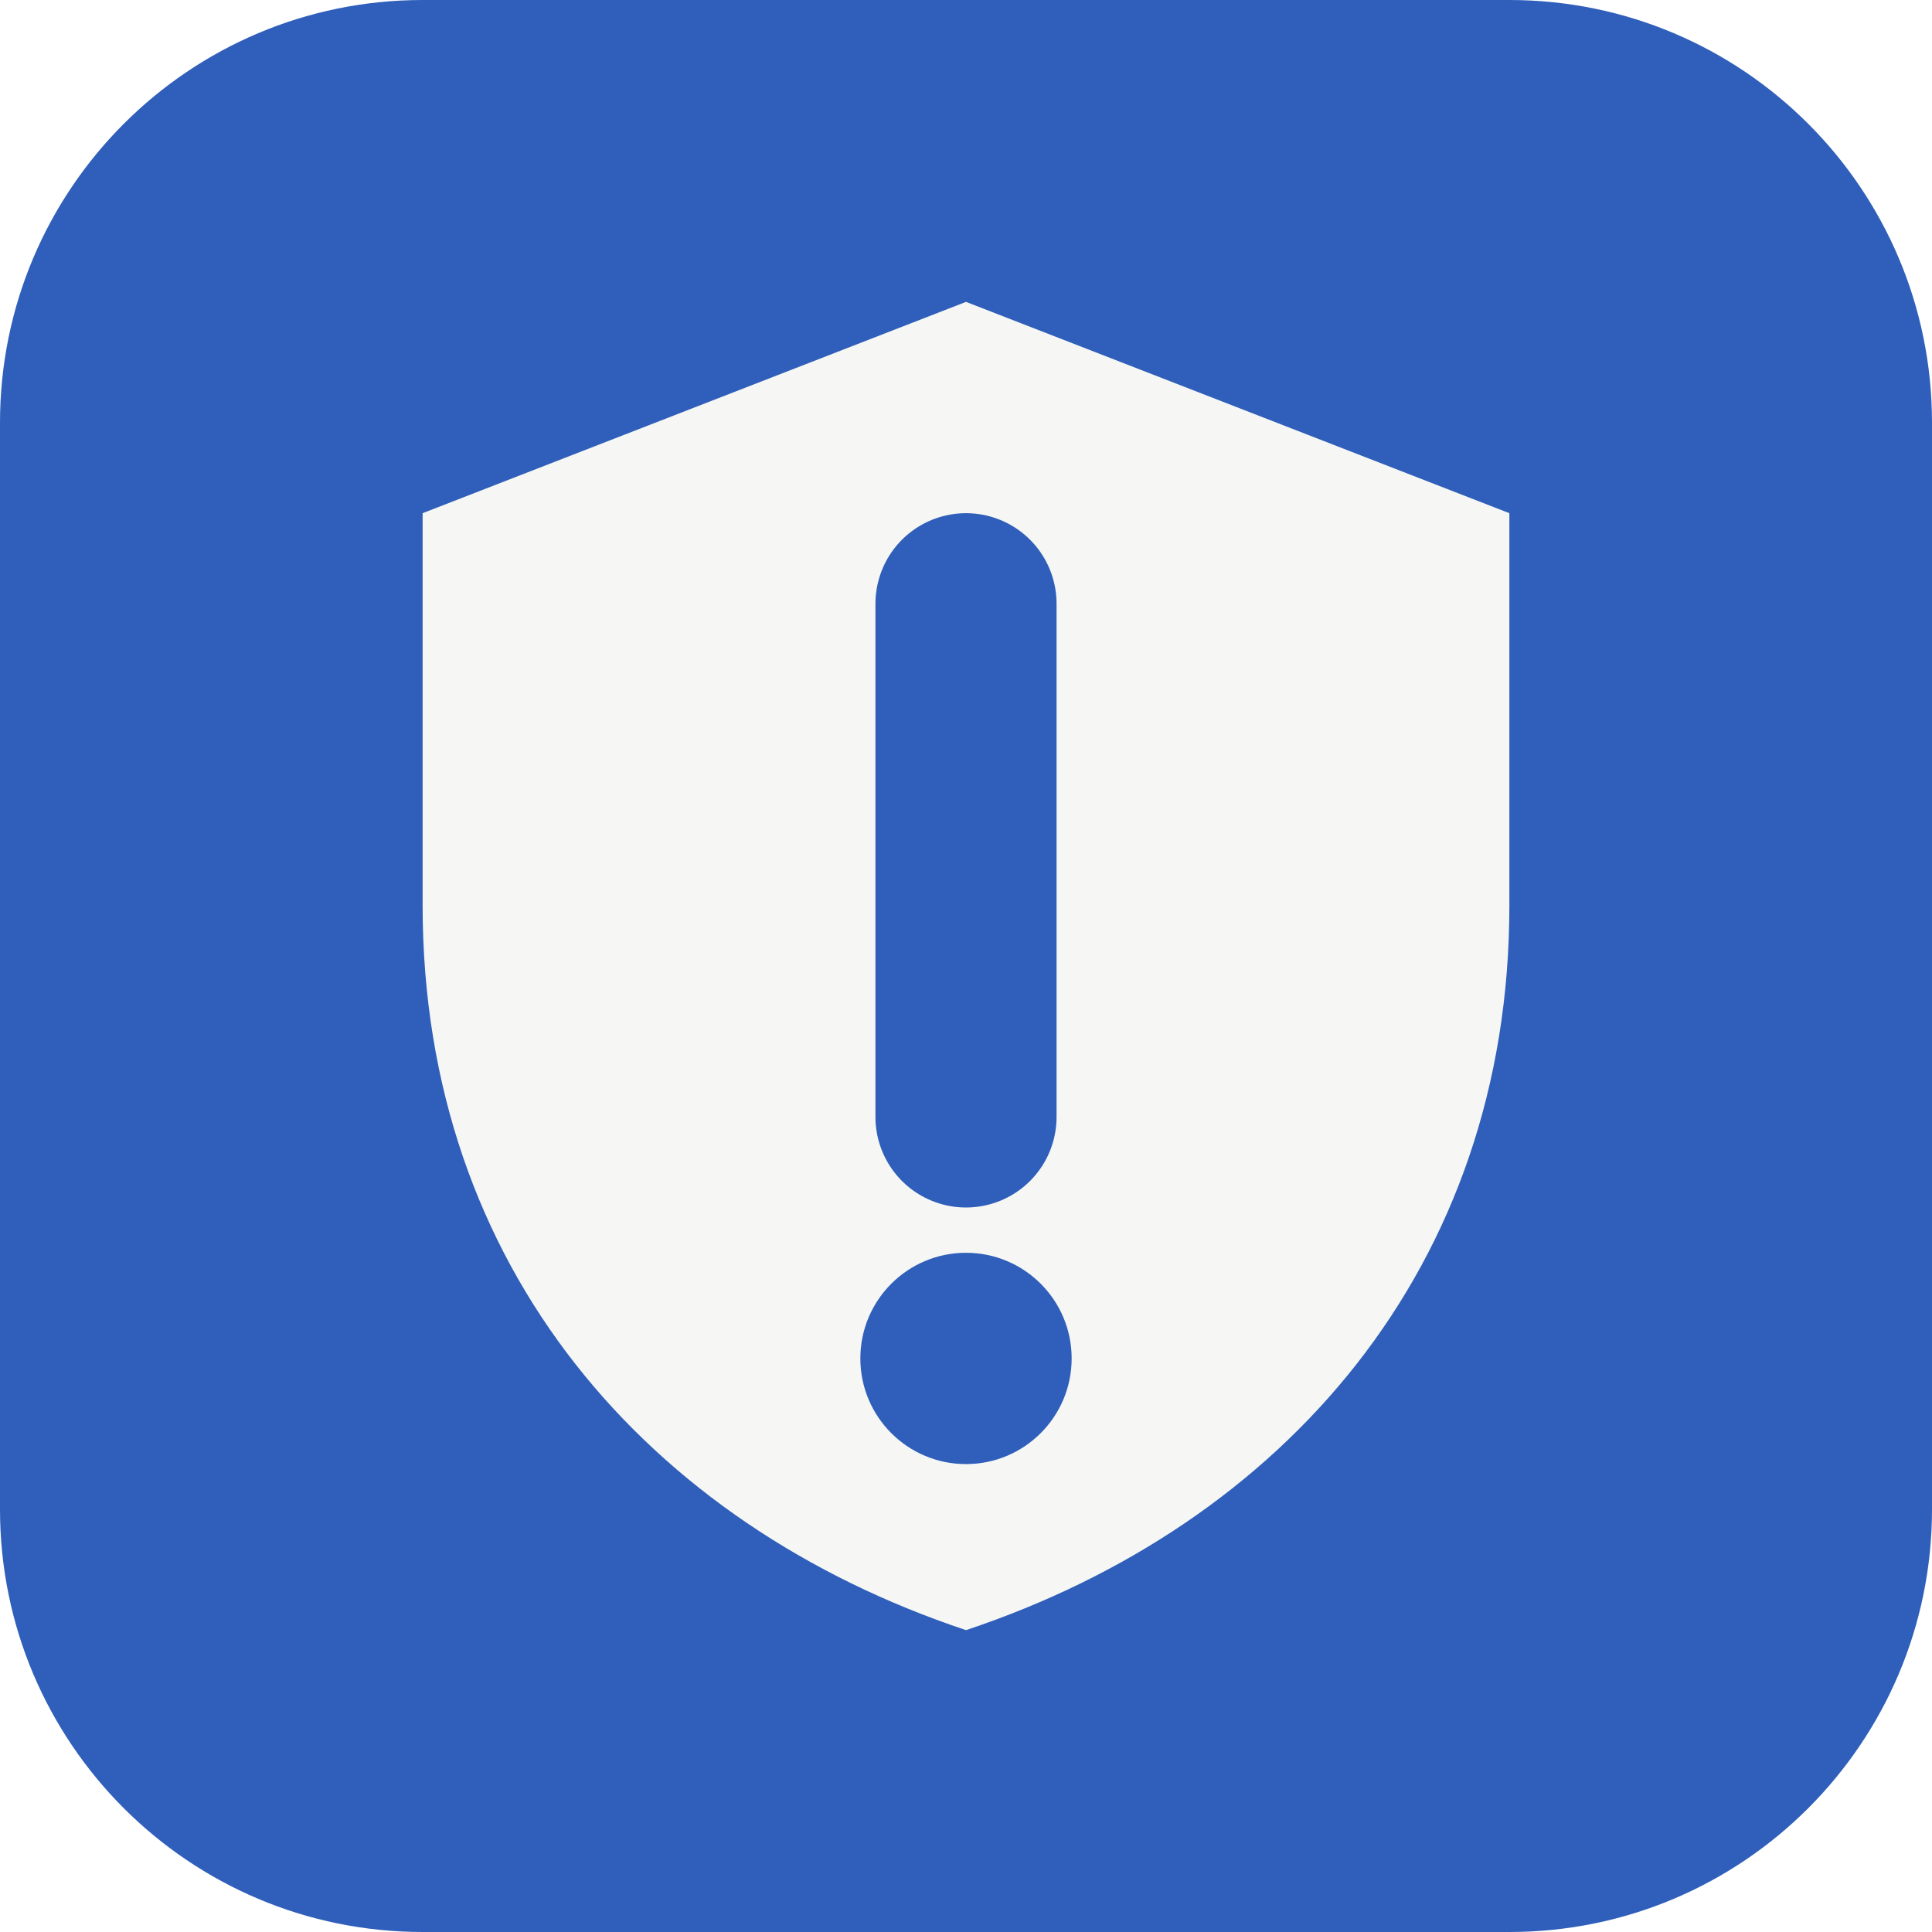
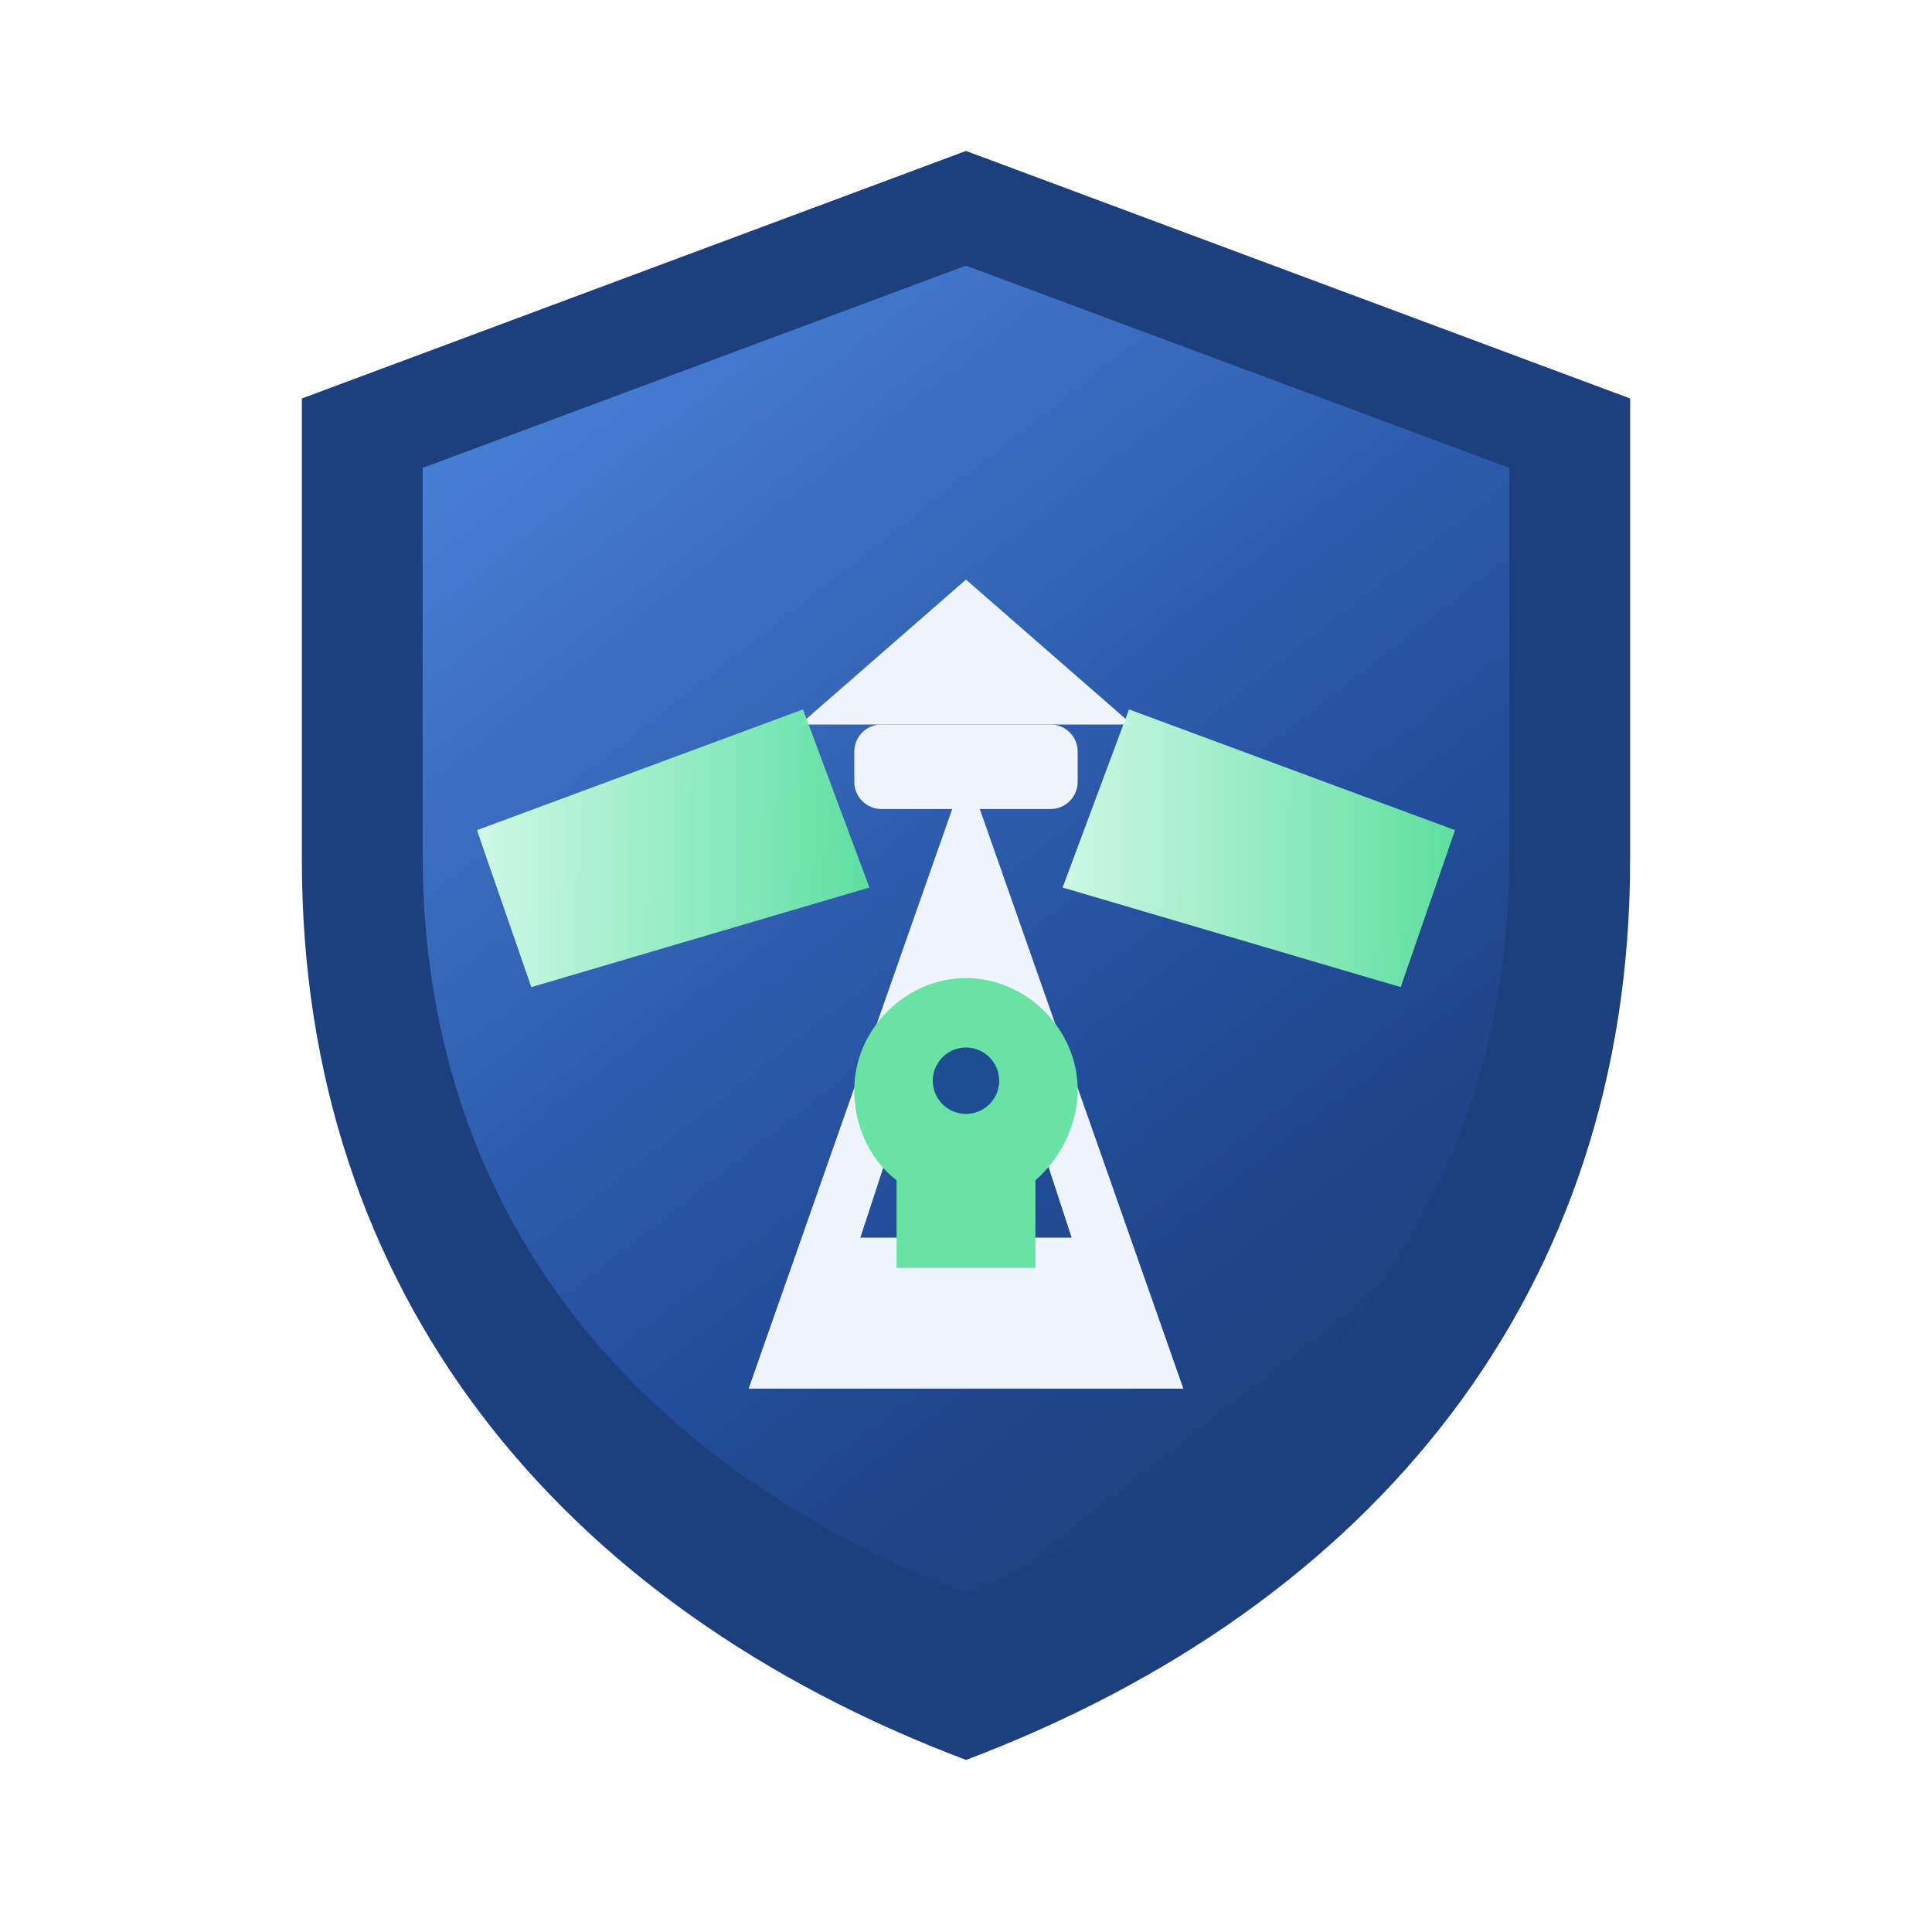
<svg xmlns="http://www.w3.org/2000/svg" viewBox="0 0 64 64">
-   <rect width="64" height="64" rx="14" fill="#2f5fba" />
-   <path d="M32 10l18 7v13c0 12-7.5 20.5-18 24-10.5-3.5-18-12-18-24V17l18-7z" fill="#f6f7f4" />
-   <path d="M32 20v17" stroke="#2f5fba" stroke-width="6" stroke-linecap="round" />
-   <circle cx="32" cy="45" r="3.5" fill="#2f5fba" />
+   <defs>
+     <linearGradient id="favShield" x1="14" y1="10" x2="50" y2="56" gradientUnits="userSpaceOnUse">
+       <stop offset="0" stop-color="#4c86dd" />
+       <stop offset="0.55" stop-color="#244f9d" />
+       <stop offset="1" stop-color="#173466" />
+     </linearGradient>
+     <linearGradient id="favBeam" x1="0" y1="0" x2="1" y2="0">
+       <stop offset="0" stop-color="#d5ffe8" />
+       <stop offset="1" stop-color="#62e6a2" />
+     </linearGradient>
+   </defs>
+   <path d="M32 5 54 13.2v15.3c0 14.3-8.5 24.7-22 29.8C18.5 53.2 10 42.8 10 28.5V13.2L32 5Z" fill="#1d3f7d" />
+   <path d="M32 8.8 50 15.5v12.8c0 11.6-6.7 20.1-18 24.5-11.3-4.4-18-12.9-18-24.5V15.5L32 8.8Z" fill="url(#favShield)" />
+   <path d="M32 19.2 26.5 24h11L32 19.2Z" fill="#eff5ff" />
+   <rect x="28.3" y="24" width="7.4" height="2.8" rx="0.9" fill="#eff5ff" />
+   <path d="M26.6 23.5 15.8 27.5l1.8 5.2 11.2-3.3-2.2-5.9Z" fill="url(#favBeam)" opacity="0.95" />
+   <path d="M37.4 23.5 48.2 27.5l-1.8 5.2-11.2-3.3 2.2-5.9Z" fill="url(#favBeam)" opacity="0.95" />
+   <path d="M32 25.5 24.8 46h14.4L32 25.5Zm0 4.8 3.5 10.7h-7L32 30.3Z" fill="#eff5ff" />
+   <rect x="30.9" y="29.8" width="2.2" height="14.5" rx="1.1" fill="#eff5ff" />
+   <path d="M32 32.4c2 0 3.7 1.7 3.7 3.7 0 1.2-.6 2.3-1.4 3V42h-4.6v-2.9c-.9-.7-1.4-1.8-1.4-3 0-2 1.7-3.7 3.7-3.7Z" fill="#68e3a3" />
+   <circle cx="32" cy="35.8" r="1.1" fill="#1f4d93" />
</svg>
